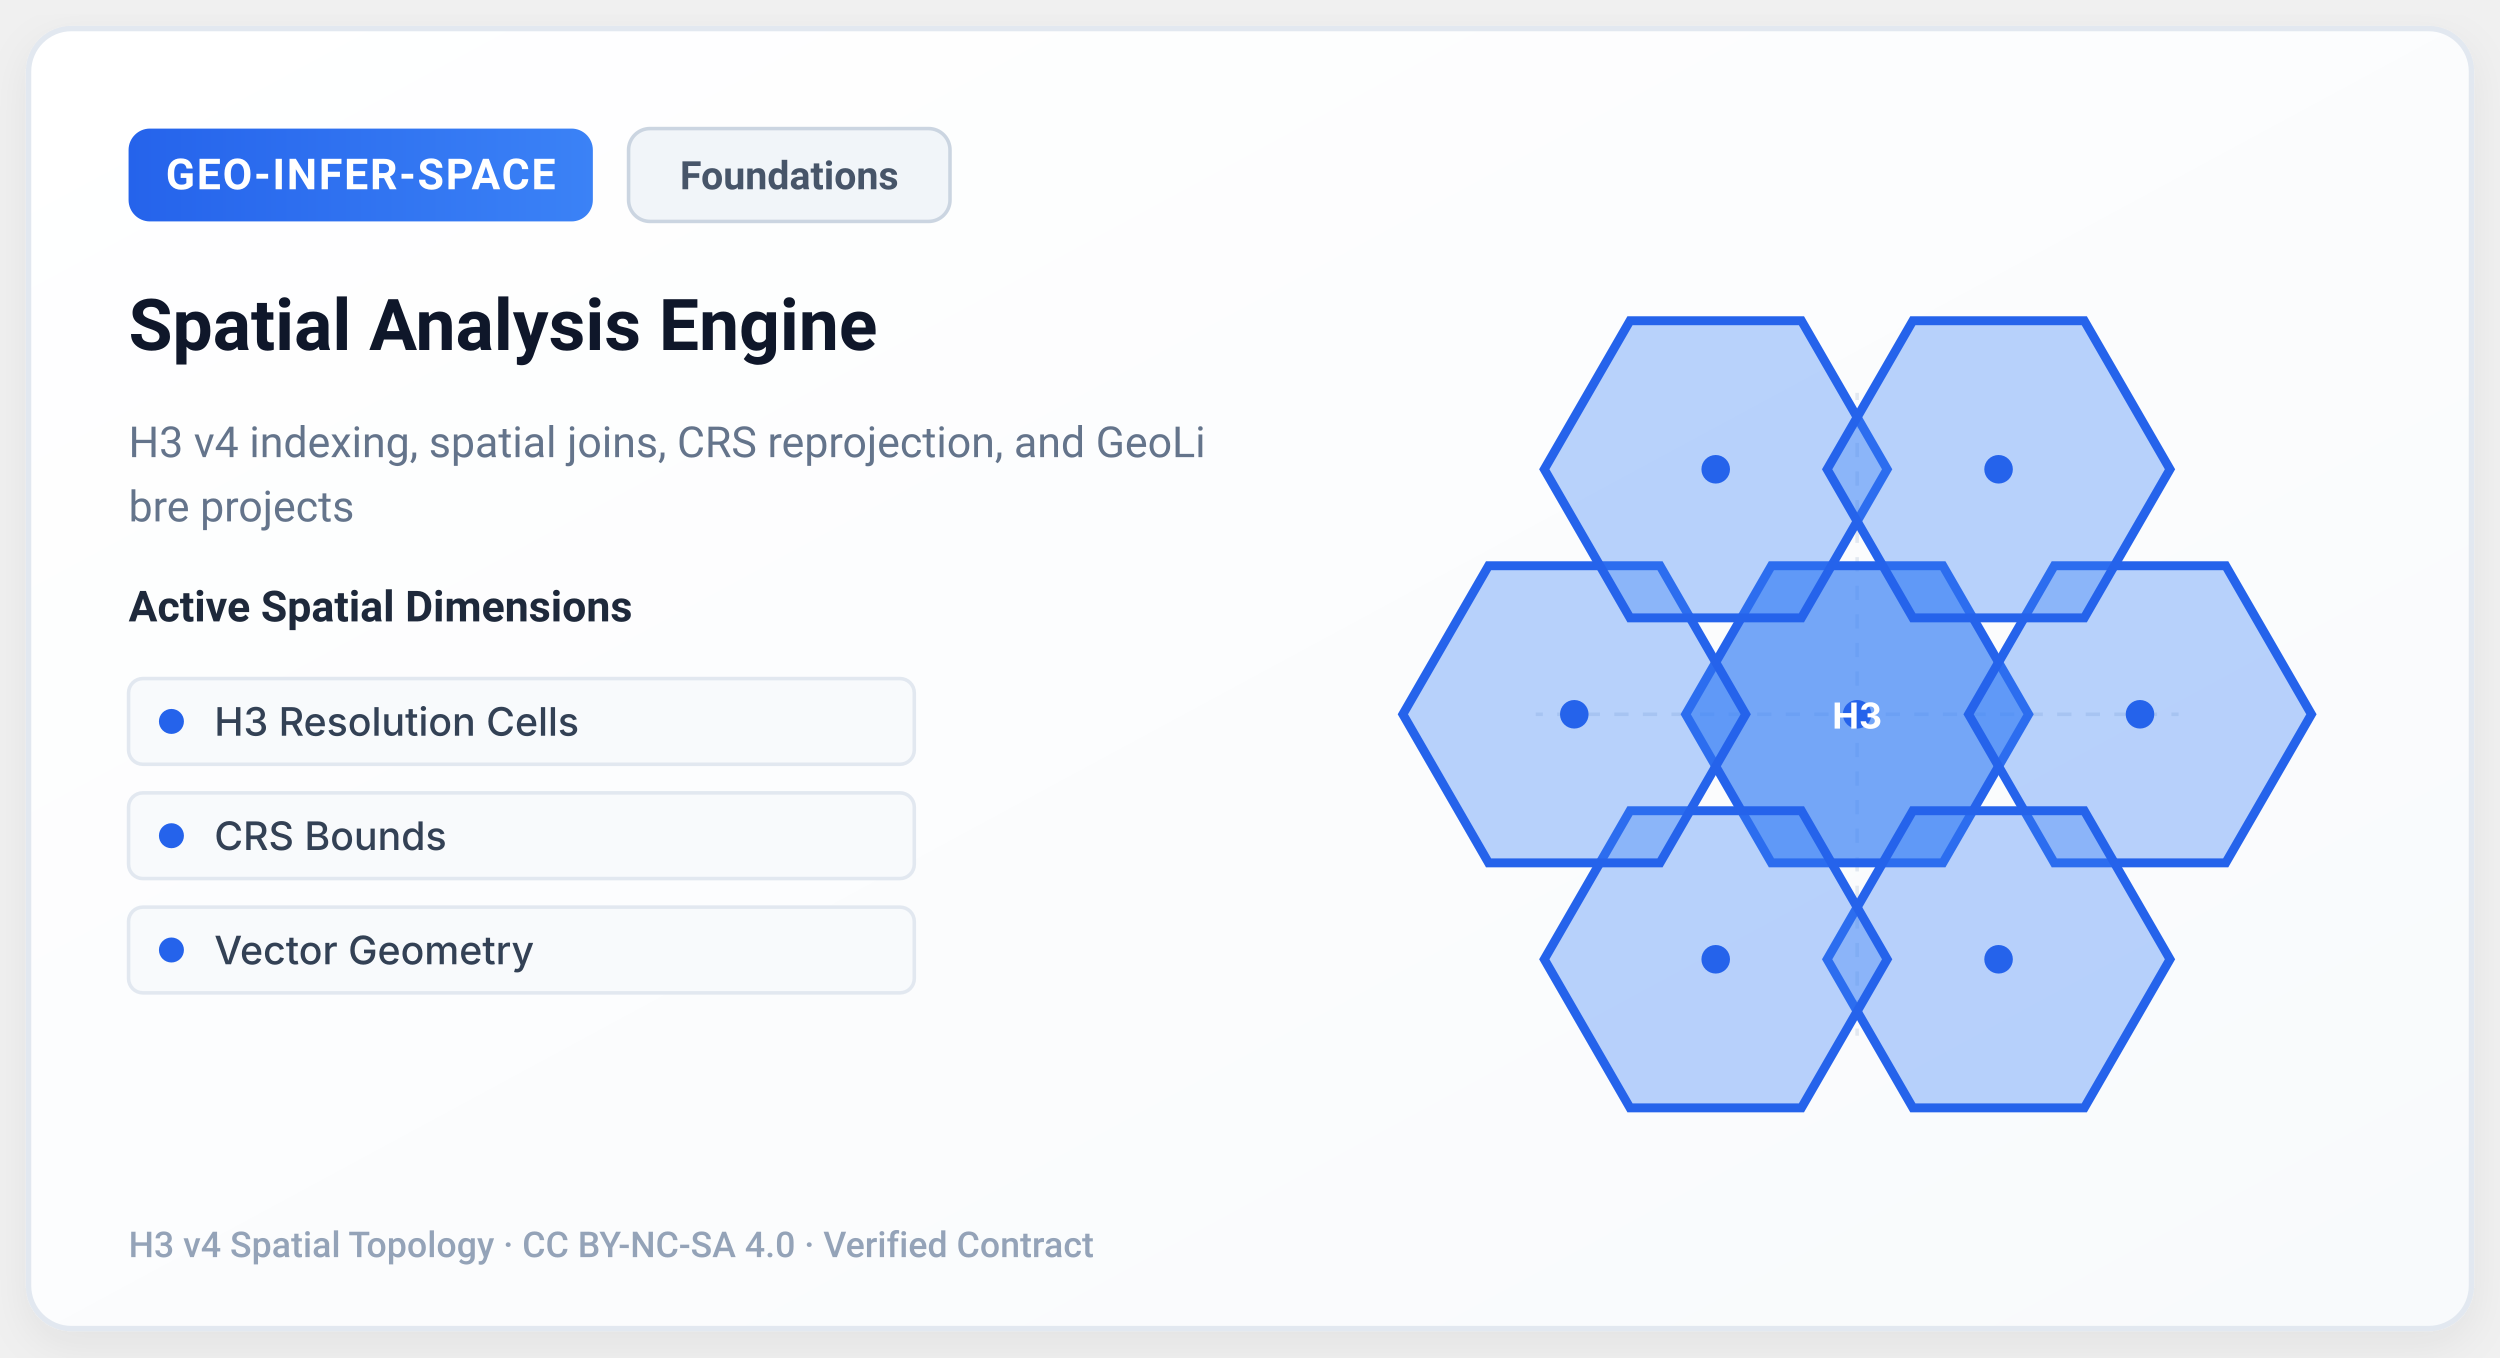
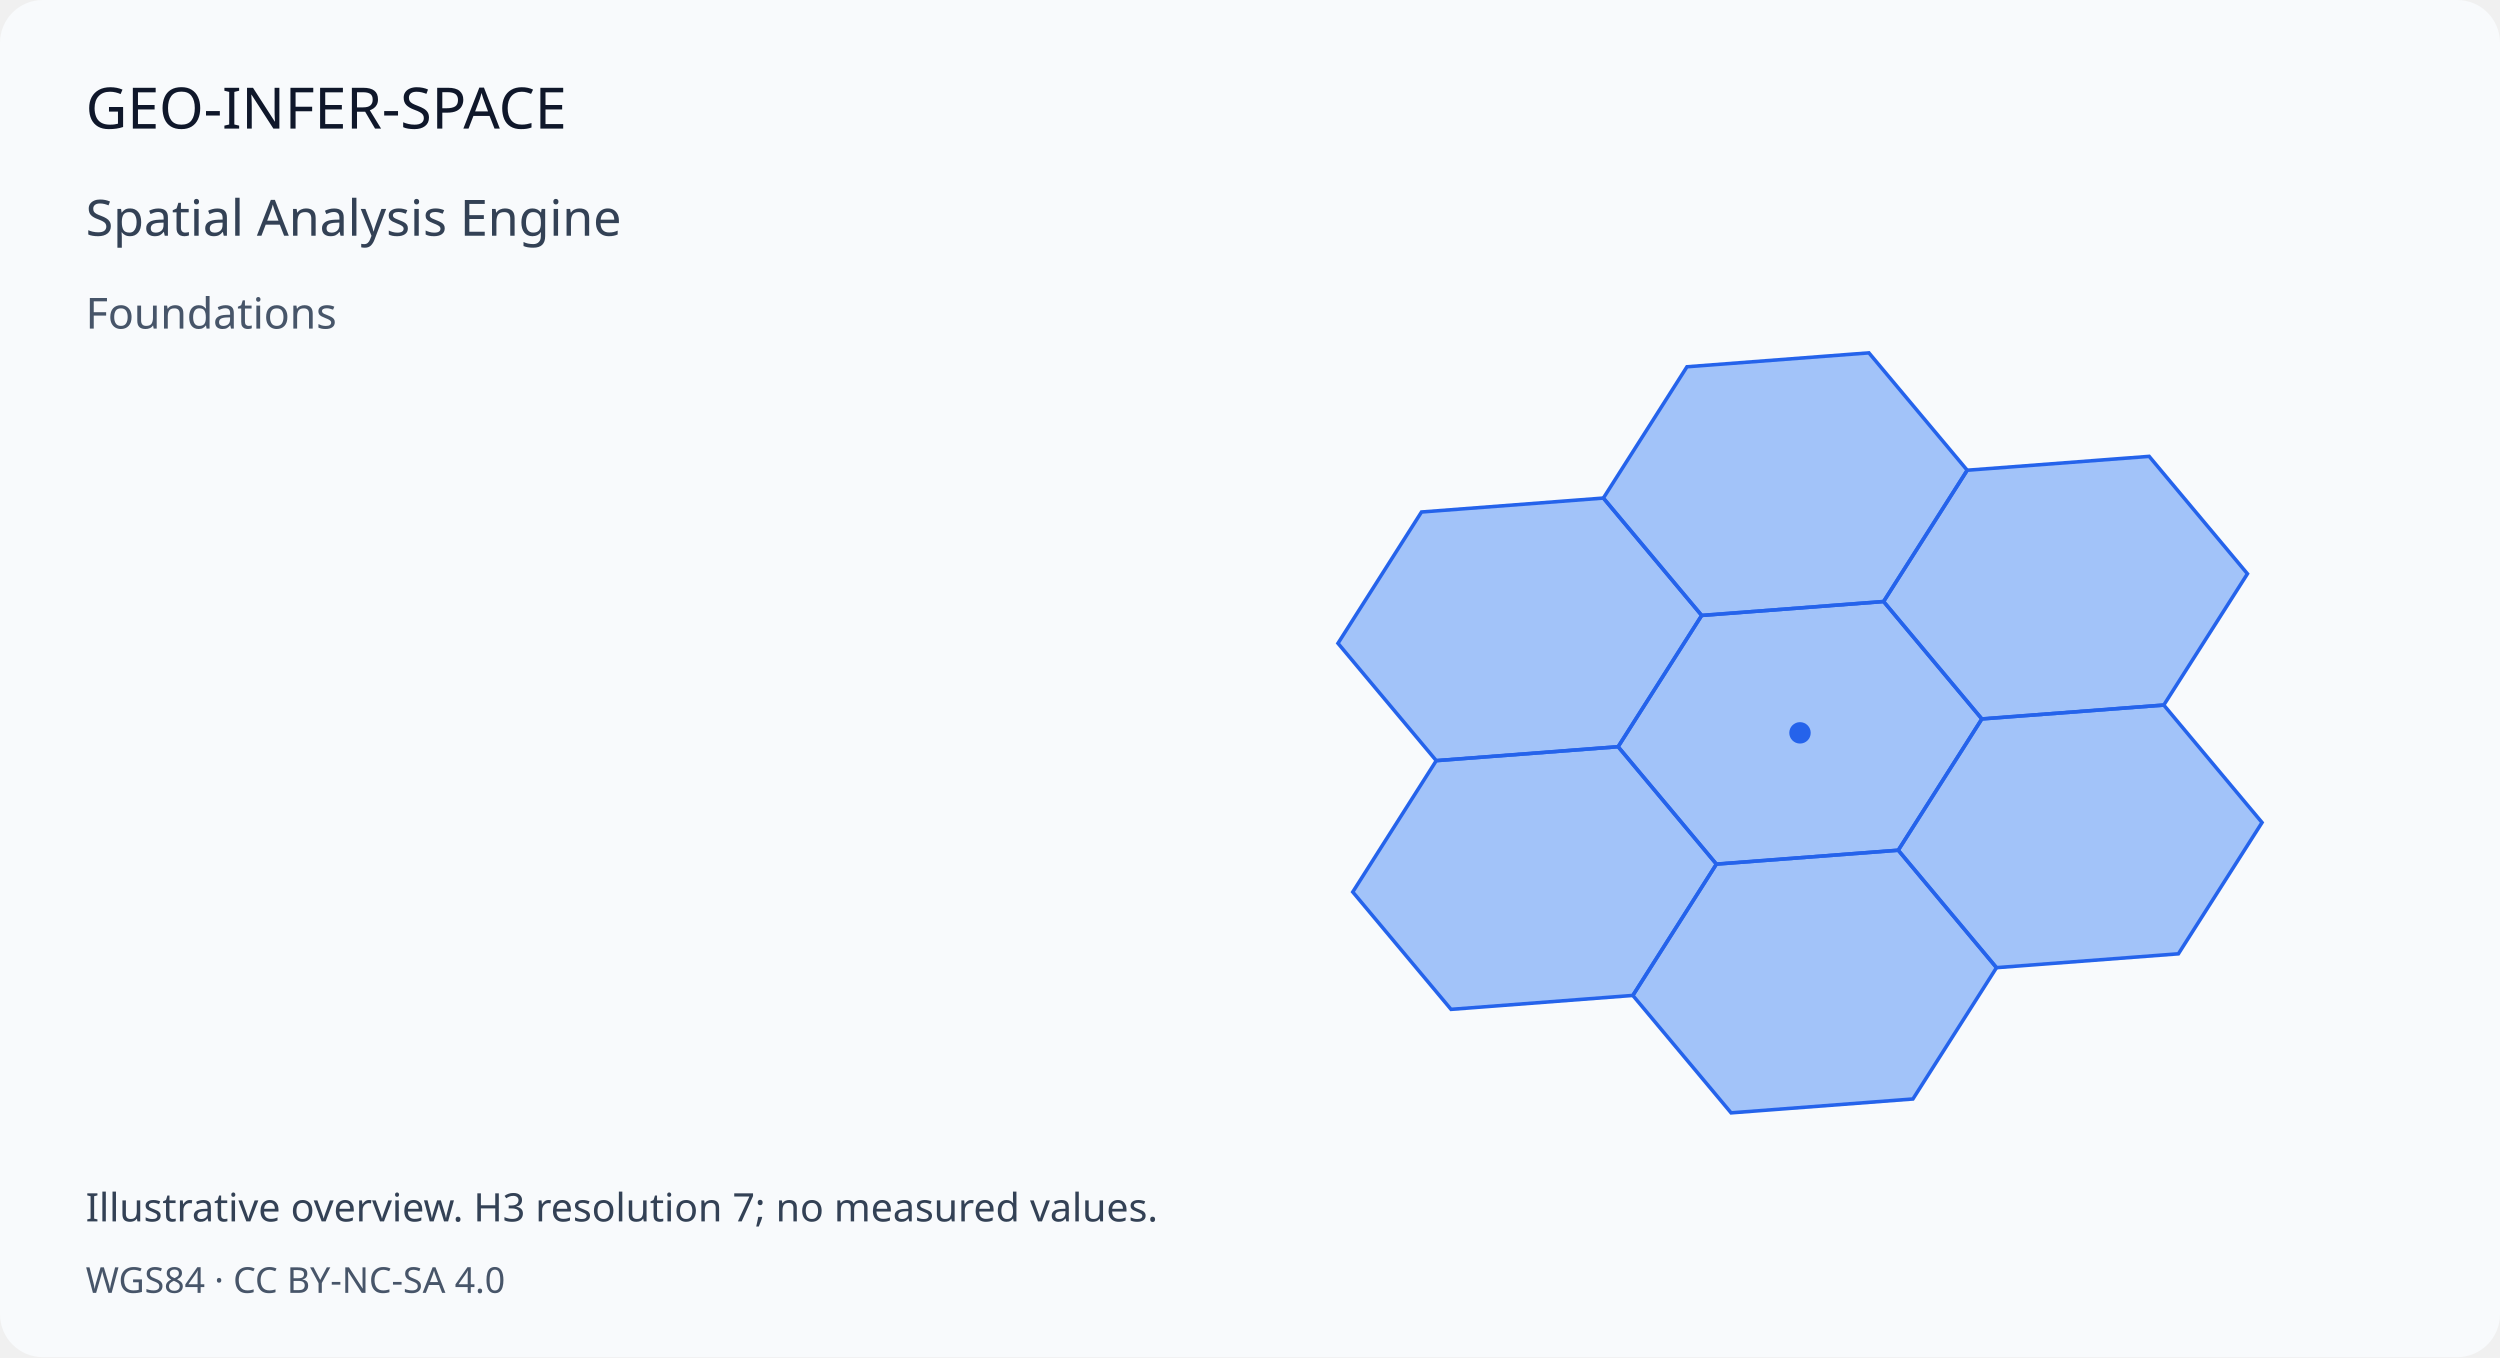
- <svg xmlns="http://www.w3.org/2000/svg" viewBox="0 0 700 380" width="700" height="380">
-   <defs>
-     <linearGradient id="bg-grad-SPACE" x1="0%" y1="0%" x2="100%" y2="100%">
-       <stop offset="0%" stop-color="#ffffff" />
-       <stop offset="100%" stop-color="#f8fafc" />
-     </linearGradient>
-     <linearGradient id="badge-grad-SPACE" x1="0%" y1="0%" x2="100%" y2="0%">
-       <stop offset="0%" stop-color="#2563eb" />
-       <stop offset="100%" stop-color="#3b82f6" />
-     </linearGradient>
-     <filter id="shadow-SPACE" x="-5%" y="-5%" width="110%" height="110%">
-       <feDropShadow dx="0" dy="4" stdDeviation="6" flood-opacity="0.06" />
-     </filter>
-   </defs>
-   <rect x="8" y="8" width="684" height="364" rx="12" fill="url(#bg-grad-SPACE)" stroke="#e2e8f0" stroke-width="1.5" filter="url(#shadow-SPACE)" />
-   <g transform="translate(0, 0)">
-     <rect x="36" y="36" width="130" height="26" rx="6" fill="url(#badge-grad-SPACE)" />
-     <text x="101" y="53" text-anchor="middle" fill="#ffffff" font-family="-apple-system, BlinkMacSystemFont, Segoe UI, Roboto, sans-serif" font-size="12" font-weight="700" letter-spacing="0.5">GEO-INFER-SPACE</text>
-     <rect x="176" y="36" width="90" height="26" rx="6" fill="#f1f5f9" stroke="#cbd5e1" stroke-width="1" />
-     <text x="221" y="53" text-anchor="middle" fill="#475569" font-family="-apple-system, BlinkMacSystemFont, Segoe UI, Roboto, sans-serif" font-size="11" font-weight="600">Foundations</text>
-     <text x="36" y="98" fill="#0f172a" font-family="-apple-system, BlinkMacSystemFont, Segoe UI, Roboto, sans-serif" font-size="20" font-weight="700">Spatial Analysis Engine</text>
-     <text x="36" y="128" fill="#64748b" font-family="-apple-system, BlinkMacSystemFont, Segoe UI, Roboto, sans-serif" font-size="12" font-weight="400">
-       <tspan x="36" dy="0">H3 v4 indexing, spatial joins, CRS reprojection, and GeoLi</tspan>
-       <tspan x="36" dy="18">bre projects</tspan>
-     </text>
-     <text x="36" y="174" fill="#1e293b" font-family="-apple-system, BlinkMacSystemFont, Segoe UI, Roboto, sans-serif" font-size="12" font-weight="600">Active Spatial Dimensions</text>
-     <rect x="36" y="190" width="220" height="24" rx="4" fill="#f8fafc" stroke="#e2e8f0" stroke-width="1" />
-     <circle cx="48" cy="202" r="3.5" fill="#2563eb" />
-     <text x="60" y="206" fill="#334155" font-family="-apple-system, sans-serif" font-size="11" font-weight="500">H3 Resolution Cells</text>
-     <rect x="36" y="222" width="220" height="24" rx="4" fill="#f8fafc" stroke="#e2e8f0" stroke-width="1" />
-     <circle cx="48" cy="234" r="3.5" fill="#2563eb" />
-     <text x="60" y="238" fill="#334155" font-family="-apple-system, sans-serif" font-size="11" font-weight="500">CRS Bounds</text>
-     <rect x="36" y="254" width="220" height="24" rx="4" fill="#f8fafc" stroke="#e2e8f0" stroke-width="1" />
-     <circle cx="48" cy="266" r="3.5" fill="#2563eb" />
-     <text x="60" y="270" fill="#334155" font-family="-apple-system, sans-serif" font-size="11" font-weight="500">Vector Geometry</text>
-     <text x="36" y="352" fill="#94a3b8" font-family="-apple-system, BlinkMacSystemFont, Segoe UI, Roboto, sans-serif" font-size="10" font-weight="500">H3 v4 Spatial Topology · CC BY-NC-SA 4.0 · Verified Contract</text>
-   </g>
-   <g>
-     <line x1="520" y1="200" x2="430" y2="200" stroke="#e2e8f0" stroke-width="1" stroke-dasharray="4,4" />
-     <line x1="520" y1="200" x2="610" y2="200" stroke="#e2e8f0" stroke-width="1" stroke-dasharray="4,4" />
-     <line x1="520" y1="200" x2="520" y2="110" stroke="#e2e8f0" stroke-width="1" stroke-dasharray="4,4" />
-     <line x1="520" y1="200" x2="520" y2="290" stroke="#e2e8f0" stroke-width="1" stroke-dasharray="4,4" />
-     <polygon points="568.0,200.0 544.0,241.6 496.0,241.6 472.0,200.0 496.0,158.4 544.0,158.4" fill="#3b82f6" fill-opacity="0.7" stroke="#2563eb" stroke-width="2.5" />
-     <circle cx="520.0" cy="200.0" r="4" fill="#2563eb" />
-     <text x="520.0" y="204.0" text-anchor="middle" fill="#ffffff" font-family="-apple-system, sans-serif" font-size="10" font-weight="700">H3</text>
-     <polygon points="647.2,200.0 623.2,241.6 575.2,241.6 551.2,200.0 575.2,158.4 623.2,158.4" fill="#3b82f6" fill-opacity="0.35" stroke="#2563eb" stroke-width="2.5" />
-     <circle cx="599.2" cy="200.0" r="4" fill="#2563eb" />
-     <polygon points="607.6,268.6 583.6,310.2 535.6,310.2 511.6,268.6 535.6,227.0 583.6,227.0" fill="#3b82f6" fill-opacity="0.35" stroke="#2563eb" stroke-width="2.5" />
-     <circle cx="559.6" cy="268.6" r="4" fill="#2563eb" />
-     <polygon points="528.4,268.6 504.4,310.2 456.4,310.2 432.4,268.6 456.4,227.0 504.4,227.0" fill="#3b82f6" fill-opacity="0.35" stroke="#2563eb" stroke-width="2.5" />
-     <circle cx="480.4" cy="268.6" r="4" fill="#2563eb" />
-     <polygon points="488.8,200.0 464.8,241.6 416.8,241.6 392.8,200.0 416.8,158.4 464.8,158.4" fill="#3b82f6" fill-opacity="0.35" stroke="#2563eb" stroke-width="2.5" />
-     <circle cx="440.8" cy="200.0" r="4" fill="#2563eb" />
-     <polygon points="528.4,131.4 504.4,173.0 456.4,173.0 432.4,131.4 456.4,89.8 504.4,89.8" fill="#3b82f6" fill-opacity="0.35" stroke="#2563eb" stroke-width="2.5" />
-     <circle cx="480.4" cy="131.4" r="4" fill="#2563eb" />
-     <polygon points="607.6,131.4 583.6,173.0 535.6,173.0 511.6,131.4 535.6,89.8 583.6,89.8" fill="#3b82f6" fill-opacity="0.35" stroke="#2563eb" stroke-width="2.5" />
-     <circle cx="559.6" cy="131.4" r="4" fill="#2563eb" />
-   </g>
+ <svg xmlns="http://www.w3.org/2000/svg" role="img" aria-labelledby="title-SPACE desc-SPACE" viewBox="0 0 700 380" width="700" height="380">
+   <rect width="100%" height="100%" rx="12" fill="#f8fafc" />
+   <text x="24" y="36" font-family="sans-serif" font-size="16" fill="#0f172a">GEO-INFER-SPACE</text>
+   <text x="24" y="66" font-family="sans-serif" font-size="14" fill="#334155">Spatial Analysis Engine</text>
+   <text x="24" y="92" font-family="sans-serif" font-size="12" fill="#475569">Foundations</text>
+   <polygon data-h3="872830828ffffff" points="531.510,238.063 554.921,201.300 527.402,168.425 476.471,172.318 453.071,209.082 480.590,241.953 531.510,238.063" fill="#3b82f6" fill-opacity="0.45" stroke="#2563eb" />
+   <polygon data-h3="872830829ffffff" points="453.071,209.082 476.471,172.318 448.946,139.456 398.020,143.360 374.630,180.124 402.155,212.983 453.071,209.082" fill="#3b82f6" fill-opacity="0.45" stroke="#2563eb" />
+   <polygon data-h3="87283082affffff" points="605.856,197.419 629.282,160.660 601.763,127.782 550.817,131.666 527.402,168.425 554.921,201.300 605.856,197.419" fill="#3b82f6" fill-opacity="0.45" stroke="#2563eb" />
+   <polygon data-h3="87283082bffffff" points="527.402,168.425 550.817,131.666 523.292,98.800 472.351,102.696 448.946,139.456 476.471,172.318 527.402,168.425" fill="#3b82f6" fill-opacity="0.45" stroke="#2563eb" />
+   <polygon data-h3="87283082cffffff" points="535.617,307.714 559.023,270.946 531.510,238.063 480.590,241.953 457.194,278.721 484.707,311.600 535.617,307.714" fill="#3b82f6" fill-opacity="0.45" stroke="#2563eb" />
+   <polygon data-h3="87283082dffffff" points="457.194,278.721 480.590,241.953 453.071,209.082 402.155,212.983 378.770,249.751 406.289,282.619 457.194,278.721" fill="#3b82f6" fill-opacity="0.45" stroke="#2563eb" />
+   <polygon data-h3="87283082effffff" points="609.948,267.068 633.370,230.305 605.856,197.419 554.921,201.300 531.510,238.063 559.023,270.946 609.948,267.068" fill="#3b82f6" fill-opacity="0.45" stroke="#2563eb" />
+   <circle cx="504.0" cy="205.2" r="3" fill="#2563eb" />
+   <text x="24" y="342" font-family="sans-serif" font-size="11" fill="#334155">Illustrative overview. H3 resolution 7; no measured values.</text>
+   <text x="24" y="362" font-family="sans-serif" font-size="10" fill="#475569">WGS84 · CC BY-NC-SA 4.0</text>
</svg>
